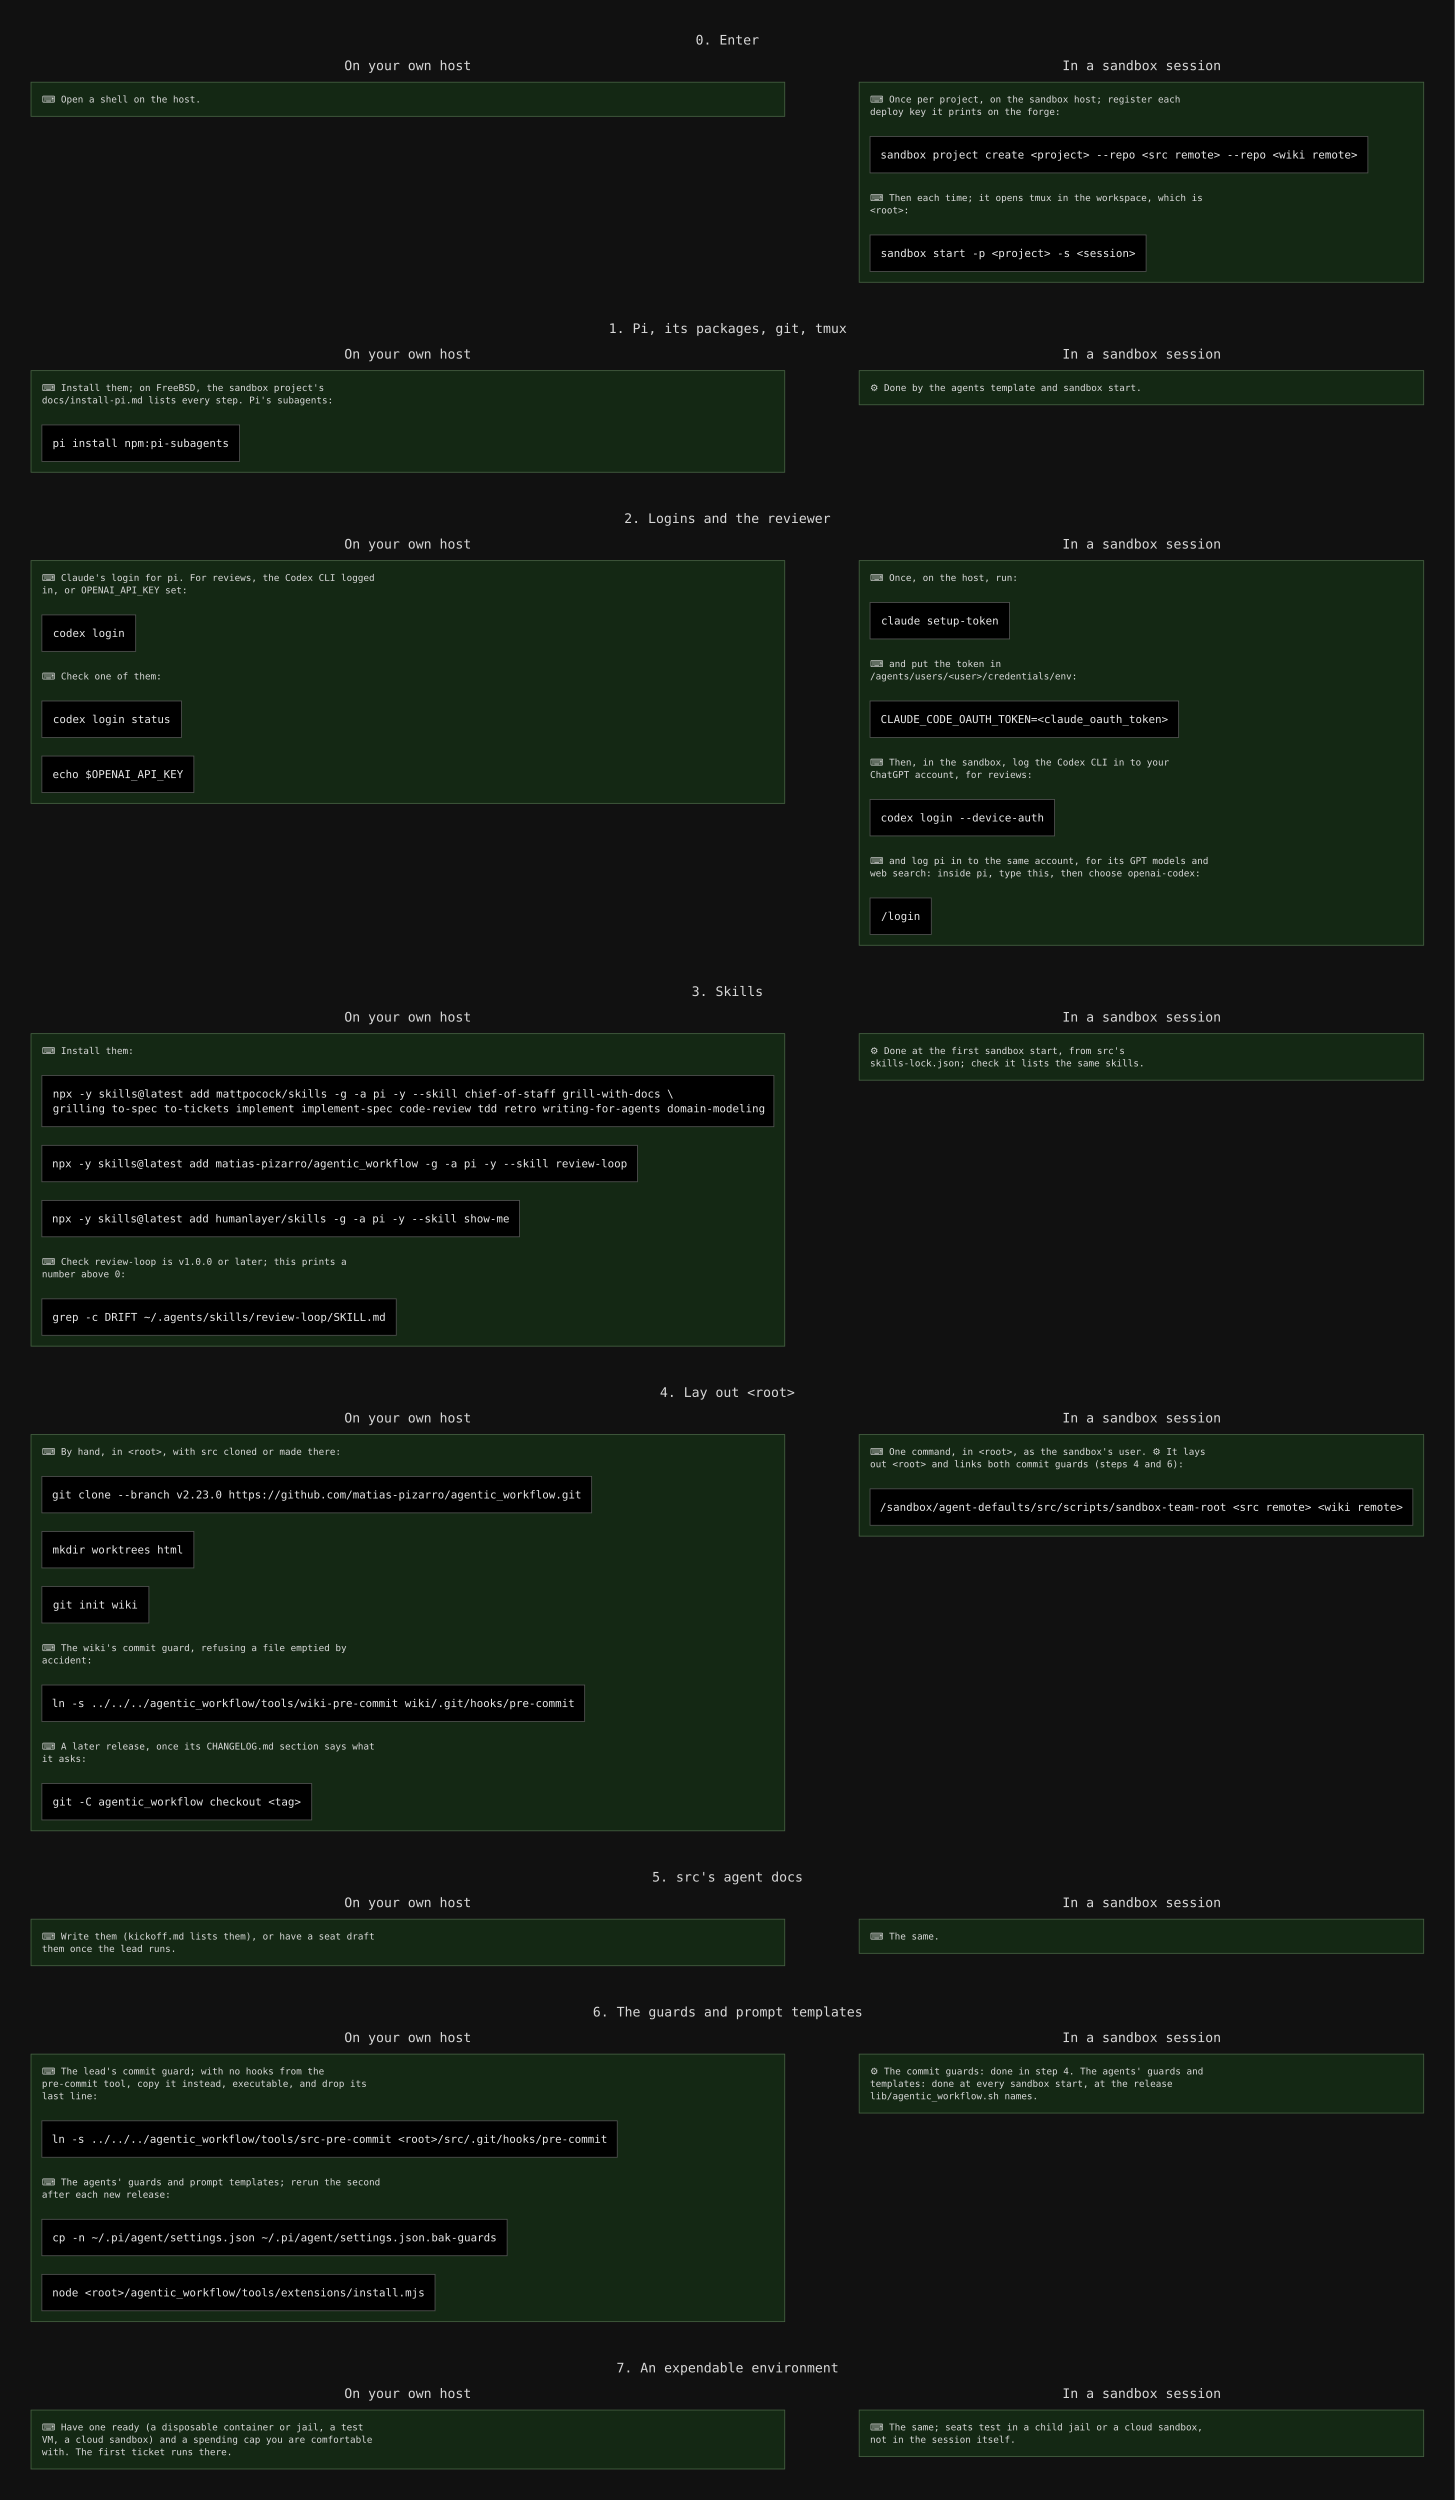
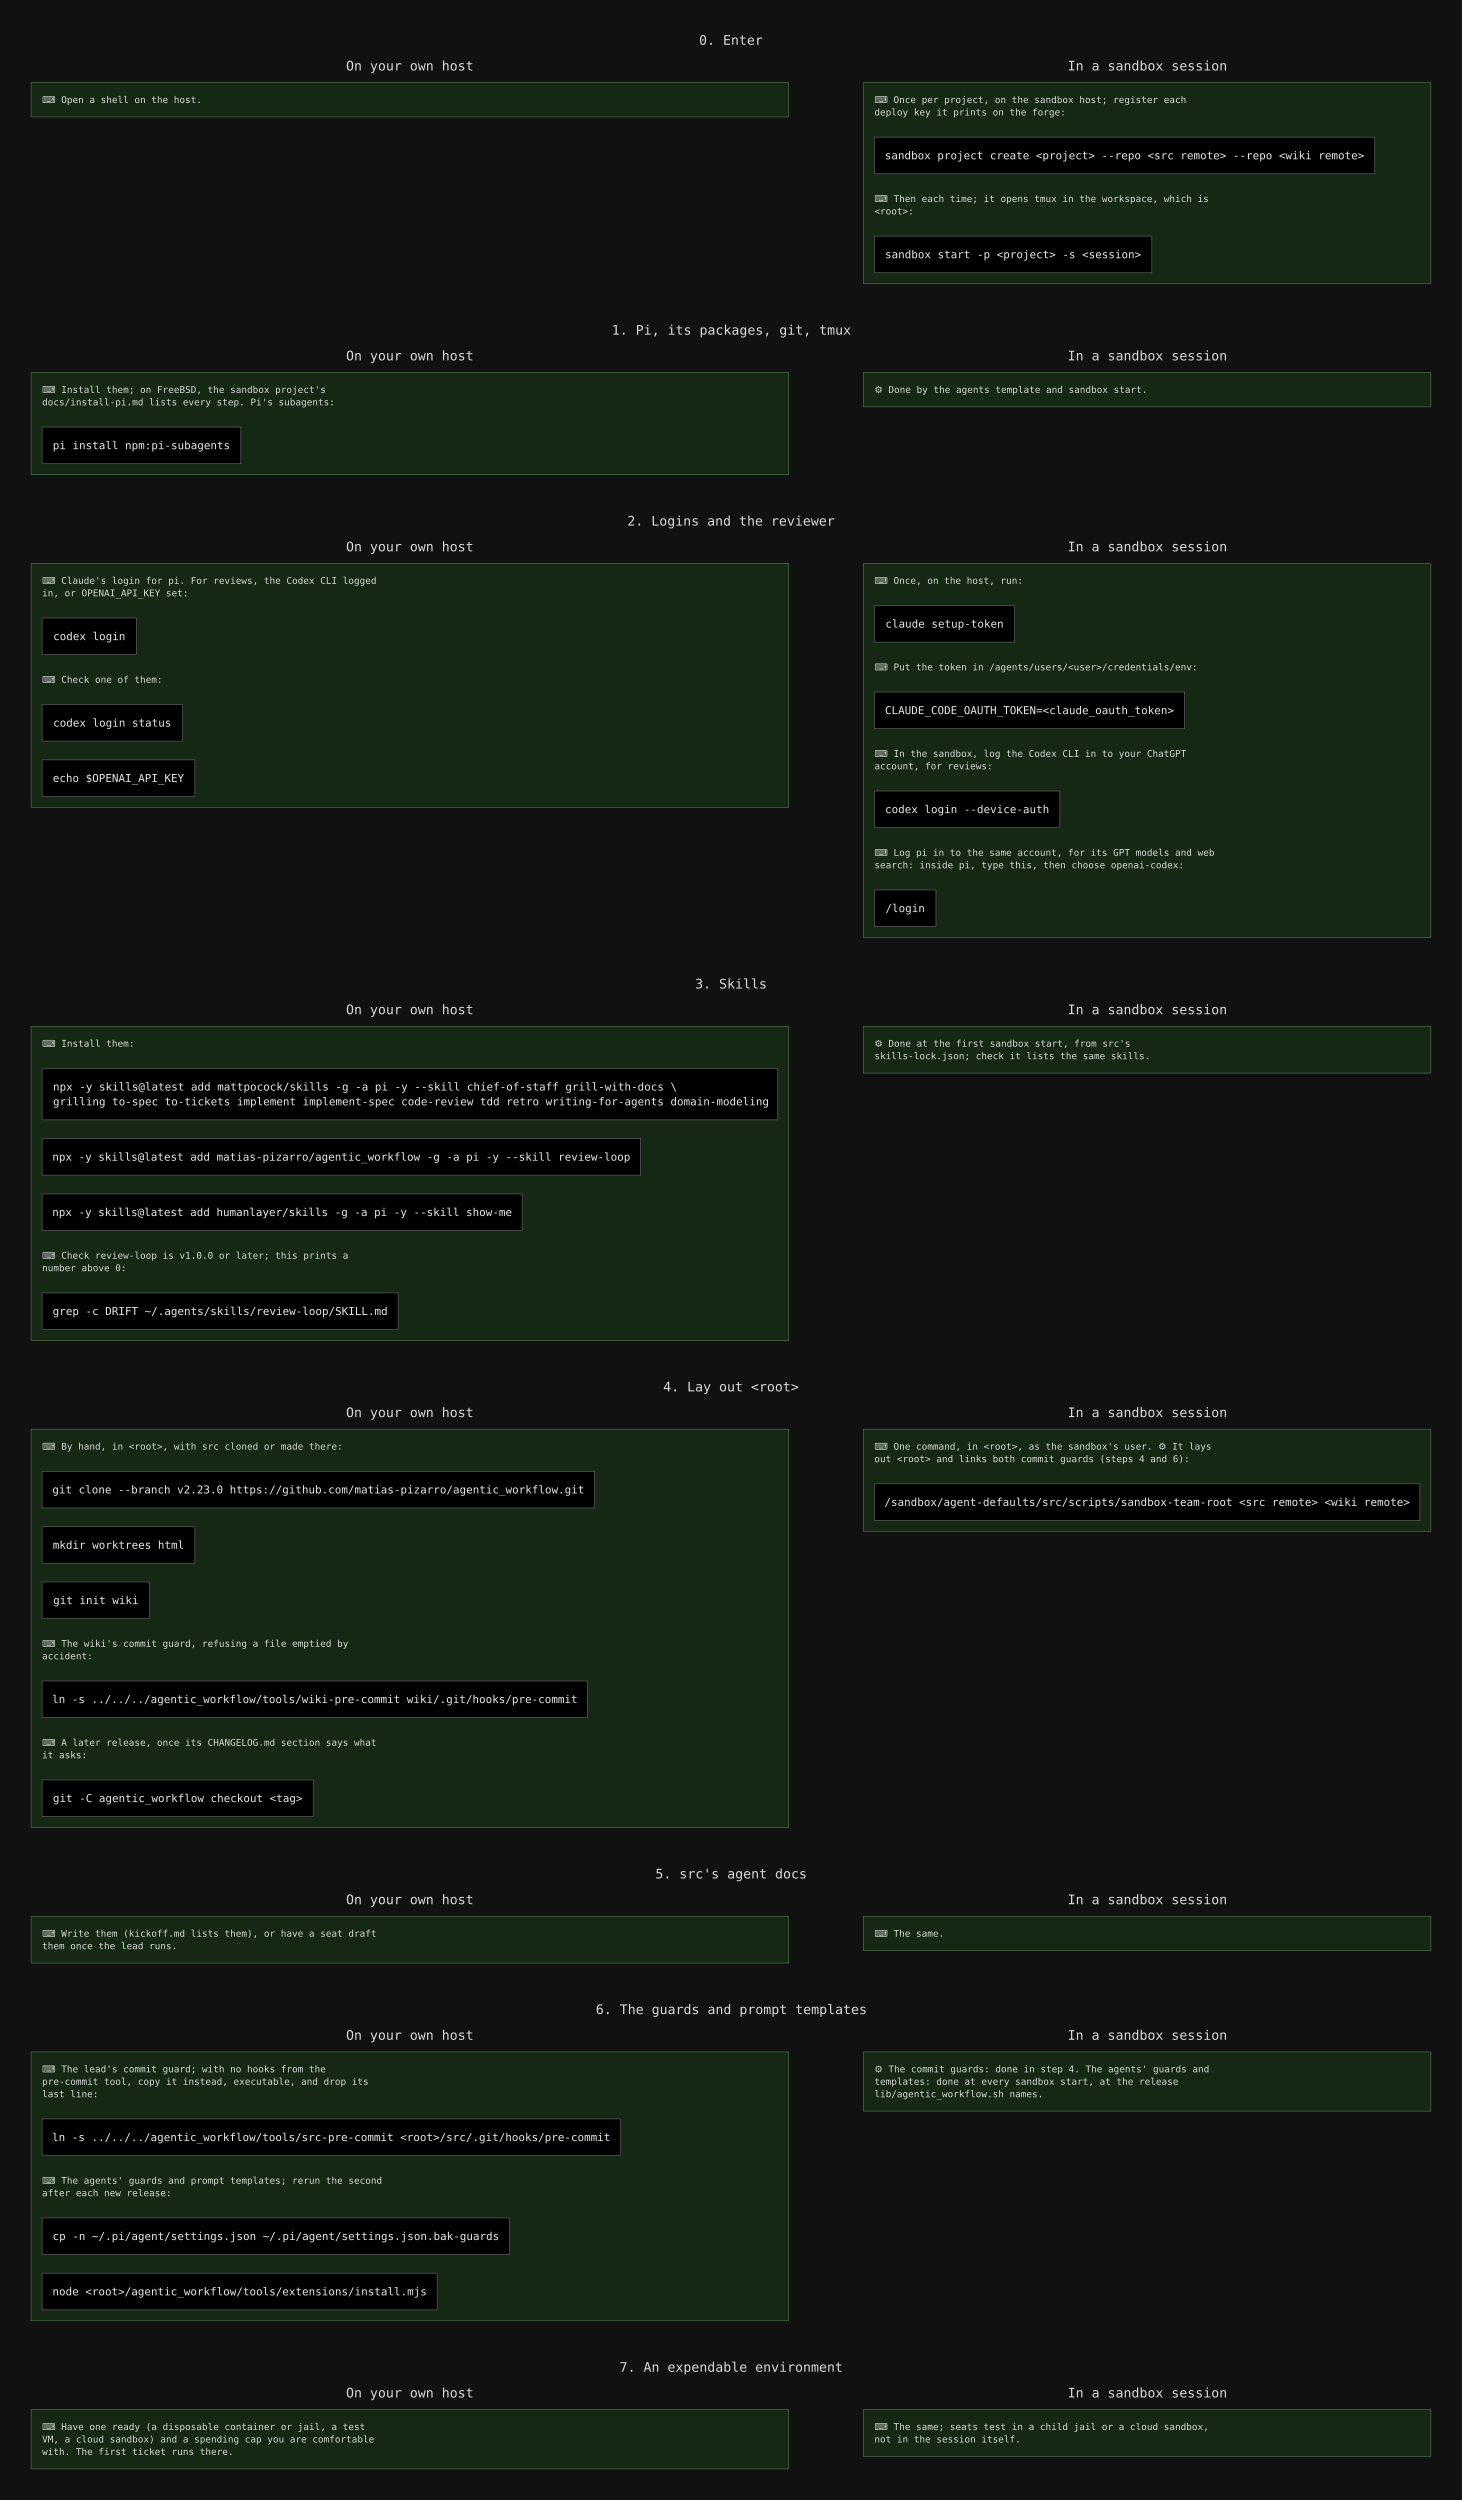
- <svg xmlns="http://www.w3.org/2000/svg" width="1876" height="3224" viewBox="0 0 1876 3224" font-family="'DejaVu Sans Mono', 'Menlo', 'Consolas', 'Liberation Mono', 'Courier New', monospace" font-size="14px">
+ <svg xmlns="http://www.w3.org/2000/svg" width="1876" height="3208" viewBox="0 0 1876 3208" font-family="'DejaVu Sans Mono', 'Menlo', 'Consolas', 'Liberation Mono', 'Courier New', monospace" font-size="14px">
  <defs>
  </defs>
-   <rect x="0" y="0" width="1876" height="3224" fill="#111111" />
+   <rect x="0" y="0" width="1876" height="3208" fill="#111111" />
  <g font-size="17px">
    <text x="897" y="57.45" fill="#d9d9d9" text-anchor="start">0. Enter</text>
  </g>
  <path d="M40 106 H1012 V150 H40 Z" fill="#142814" stroke="#486544" />
  <g font-size="17px">
    <text x="444" y="90.45" fill="#d9d9d9" text-anchor="start">On your own host</text>
  </g>
  <g font-size="12px">
    <text x="54" y="132.2" fill="#d9d9d9" text-anchor="start">⌨️ Open a shell on the host.</text>
  </g>
  <path d="M1108 106 H1836 V364 H1108 Z" fill="#142814" stroke="#486544" />
  <g font-size="17px">
    <text x="1370" y="90.45" fill="#d9d9d9" text-anchor="start">In a sandbox session</text>
  </g>
  <g font-size="12px">
    <text x="1122" y="132.2" fill="#d9d9d9" text-anchor="start">⌨️ Once per project, on the sandbox host; register each</text>
    <text x="1122" y="148.2" fill="#d9d9d9" text-anchor="start">deploy key it prints on the forge:</text>
  </g>
  <path d="M1122 176 H1764 V223 H1122 Z" fill="#000000" stroke="#555555" />
  <text x="1443" y="204.4" fill="#e8e8e8" text-anchor="middle">sandbox project create &lt;project&gt; --repo &lt;src remote&gt; --repo &lt;wiki remote&gt;</text>
  <g font-size="12px">
    <text x="1122" y="259.2" fill="#d9d9d9" text-anchor="start">⌨️ Then each time; it opens tmux in the workspace, which is</text>
    <text x="1122" y="275.2" fill="#d9d9d9" text-anchor="start">&lt;root&gt;:</text>
  </g>
  <path d="M1122 303 H1478 V350 H1122 Z" fill="#000000" stroke="#555555" />
  <text x="1300" y="331.4" fill="#e8e8e8" text-anchor="middle">sandbox start -p &lt;project&gt; -s &lt;session&gt;</text>
  <g font-size="17px">
    <text x="785" y="429.45" fill="#d9d9d9" text-anchor="start">1. Pi, its packages, git, tmux</text>
  </g>
  <path d="M40 478 H1012 V609 H40 Z" fill="#142814" stroke="#486544" />
  <g font-size="17px">
    <text x="444" y="462.45" fill="#d9d9d9" text-anchor="start">On your own host</text>
  </g>
  <g font-size="12px">
    <text x="54" y="504.2" fill="#d9d9d9" text-anchor="start">⌨️ Install them; on FreeBSD, the sandbox project's</text>
    <text x="54" y="520.2" fill="#d9d9d9" text-anchor="start">docs/install-pi.md lists every step. Pi's subagents:</text>
  </g>
  <path d="M54 548 H309 V595 H54 Z" fill="#000000" stroke="#555555" />
  <text x="181.5" y="576.4" fill="#e8e8e8" text-anchor="middle">pi install npm:pi-subagents</text>
  <path d="M1108 478 H1836 V522 H1108 Z" fill="#142814" stroke="#486544" />
  <g font-size="17px">
    <text x="1370" y="462.45" fill="#d9d9d9" text-anchor="start">In a sandbox session</text>
  </g>
  <g font-size="12px">
    <text x="1122" y="504.2" fill="#d9d9d9" text-anchor="start">⚙️ Done by the agents template and sandbox start.</text>
  </g>
  <g font-size="17px">
    <text x="805" y="674.45" fill="#d9d9d9" text-anchor="start">2. Logins and the reviewer</text>
  </g>
  <path d="M40 723 H1012 V1036 H40 Z" fill="#142814" stroke="#486544" />
  <g font-size="17px">
    <text x="444" y="707.45" fill="#d9d9d9" text-anchor="start">On your own host</text>
  </g>
  <g font-size="12px">
    <text x="54" y="749.2" fill="#d9d9d9" text-anchor="start">⌨️ Claude's login for pi. For reviews, the Codex CLI logged</text>
    <text x="54" y="765.2" fill="#d9d9d9" text-anchor="start">in, or OPENAI_API_KEY set:</text>
  </g>
  <path d="M54 793 H175 V840 H54 Z" fill="#000000" stroke="#555555" />
  <text x="114.5" y="821.4" fill="#e8e8e8" text-anchor="middle">codex login</text>
  <g font-size="12px">
    <text x="54" y="876.2" fill="#d9d9d9" text-anchor="start">⌨️ Check one of them:</text>
  </g>
  <path d="M54 904 H234 V951 H54 Z" fill="#000000" stroke="#555555" />
  <text x="144" y="932.4" fill="#e8e8e8" text-anchor="middle">codex login status</text>
  <path d="M54 975 H250 V1022 H54 Z" fill="#000000" stroke="#555555" />
  <text x="152" y="1003.4" fill="#e8e8e8" text-anchor="middle">echo $OPENAI_API_KEY</text>
-   <path d="M1108 723 H1836 V1219 H1108 Z" fill="#142814" stroke="#486544" />
+   <path d="M1108 723 H1836 V1203 H1108 Z" fill="#142814" stroke="#486544" />
  <g font-size="17px">
    <text x="1370" y="707.45" fill="#d9d9d9" text-anchor="start">In a sandbox session</text>
  </g>
  <g font-size="12px">
    <text x="1122" y="749.2" fill="#d9d9d9" text-anchor="start">⌨️ Once, on the host, run:</text>
  </g>
  <path d="M1122 777 H1302 V824 H1122 Z" fill="#000000" stroke="#555555" />
  <text x="1212" y="805.4" fill="#e8e8e8" text-anchor="middle">claude setup-token</text>
  <g font-size="12px">
-     <text x="1122" y="860.2" fill="#d9d9d9" text-anchor="start">⌨️ and put the token in</text>
-     <text x="1122" y="876.2" fill="#d9d9d9" text-anchor="start">/agents/users/&lt;user&gt;/credentials/env:</text>
-   </g>
-   <path d="M1122 904 H1520 V951 H1122 Z" fill="#000000" stroke="#555555" />
-   <text x="1321" y="932.4" fill="#e8e8e8" text-anchor="middle">CLAUDE_CODE_OAUTH_TOKEN=&lt;claude_oauth_token&gt;</text>
-   <g font-size="12px">
-     <text x="1122" y="987.2" fill="#d9d9d9" text-anchor="start">⌨️ Then, in the sandbox, log the Codex CLI in to your</text>
-     <text x="1122" y="1003.2" fill="#d9d9d9" text-anchor="start">ChatGPT account, for reviews:</text>
-   </g>
-   <path d="M1122 1031 H1360 V1078 H1122 Z" fill="#000000" stroke="#555555" />
-   <text x="1241" y="1059.4" fill="#e8e8e8" text-anchor="middle">codex login --device-auth</text>
-   <g font-size="12px">
-     <text x="1122" y="1114.2" fill="#d9d9d9" text-anchor="start">⌨️ and log pi in to the same account, for its GPT models and</text>
-     <text x="1122" y="1130.2" fill="#d9d9d9" text-anchor="start">web search: inside pi, type this, then choose openai-codex:</text>
-   </g>
-   <path d="M1122 1158 H1201 V1205 H1122 Z" fill="#000000" stroke="#555555" />
-   <text x="1161.5" y="1186.4" fill="#e8e8e8" text-anchor="middle">/login</text>
-   <g font-size="17px">
-     <text x="892" y="1284.45" fill="#d9d9d9" text-anchor="start">3. Skills</text>
-   </g>
-   <path d="M40 1333 H1012 V1736 H40 Z" fill="#142814" stroke="#486544" />
-   <g font-size="17px">
-     <text x="444" y="1317.45" fill="#d9d9d9" text-anchor="start">On your own host</text>
-   </g>
-   <g font-size="12px">
-     <text x="54" y="1359.2" fill="#d9d9d9" text-anchor="start">⌨️ Install them:</text>
-   </g>
-   <path d="M54 1387 H998 V1453 H54 Z" fill="#000000" stroke="#555555" />
-   <text x="68" y="1415.4" fill="#e8e8e8" text-anchor="start">npx -y skills@latest add mattpocock/skills -g -a pi -y --skill chief-of-staff grill-with-docs \</text>
-   <text x="68" y="1434.4" fill="#e8e8e8" text-anchor="start">grilling to-spec to-tickets implement implement-spec code-review tdd retro writing-for-agents domain-modeling</text>
-   <path d="M54 1477 H822 V1524 H54 Z" fill="#000000" stroke="#555555" />
-   <text x="438" y="1505.4" fill="#e8e8e8" text-anchor="middle">npx -y skills@latest add matias-pizarro/agentic_workflow -g -a pi -y --skill review-loop</text>
-   <path d="M54 1548 H670 V1595 H54 Z" fill="#000000" stroke="#555555" />
-   <text x="362" y="1576.4" fill="#e8e8e8" text-anchor="middle">npx -y skills@latest add humanlayer/skills -g -a pi -y --skill show-me</text>
-   <g font-size="12px">
-     <text x="54" y="1631.2" fill="#d9d9d9" text-anchor="start">⌨️ Check review-loop is v1.0.0 or later; this prints a</text>
-     <text x="54" y="1647.2" fill="#d9d9d9" text-anchor="start">number above 0:</text>
-   </g>
-   <path d="M54 1675 H511 V1722 H54 Z" fill="#000000" stroke="#555555" />
-   <text x="282.5" y="1703.4" fill="#e8e8e8" text-anchor="middle">grep -c DRIFT ~/.agents/skills/review-loop/SKILL.md</text>
-   <path d="M1108 1333 H1836 V1393 H1108 Z" fill="#142814" stroke="#486544" />
-   <g font-size="17px">
-     <text x="1370" y="1317.45" fill="#d9d9d9" text-anchor="start">In a sandbox session</text>
-   </g>
-   <g font-size="12px">
-     <text x="1122" y="1359.2" fill="#d9d9d9" text-anchor="start">⚙️ Done at the first sandbox start, from src's</text>
-     <text x="1122" y="1375.2" fill="#d9d9d9" text-anchor="start">skills-lock.json; check it lists the same skills.</text>
-   </g>
-   <g font-size="17px">
-     <text x="851" y="1801.45" fill="#d9d9d9" text-anchor="start">4. Lay out &lt;root&gt;</text>
-   </g>
-   <path d="M40 1850 H1012 V2361 H40 Z" fill="#142814" stroke="#486544" />
-   <g font-size="17px">
-     <text x="444" y="1834.45" fill="#d9d9d9" text-anchor="start">On your own host</text>
-   </g>
-   <g font-size="12px">
-     <text x="54" y="1876.2" fill="#d9d9d9" text-anchor="start">⌨️ By hand, in &lt;root&gt;, with src cloned or made there:</text>
-   </g>
-   <path d="M54 1904 H763 V1951 H54 Z" fill="#000000" stroke="#555555" />
-   <text x="408.5" y="1932.4" fill="#e8e8e8" text-anchor="middle">git clone --branch v2.23.0 https://github.com/matias-pizarro/agentic_workflow.git</text>
-   <path d="M54 1975 H250 V2022 H54 Z" fill="#000000" stroke="#555555" />
-   <text x="152" y="2003.4" fill="#e8e8e8" text-anchor="middle">mkdir worktrees html</text>
-   <path d="M54 2046 H192 V2093 H54 Z" fill="#000000" stroke="#555555" />
-   <text x="123" y="2074.4" fill="#e8e8e8" text-anchor="middle">git init wiki</text>
-   <g font-size="12px">
-     <text x="54" y="2129.2" fill="#d9d9d9" text-anchor="start">⌨️ The wiki's commit guard, refusing a file emptied by</text>
-     <text x="54" y="2145.2" fill="#d9d9d9" text-anchor="start">accident:</text>
-   </g>
-   <path d="M54 2173 H754 V2220 H54 Z" fill="#000000" stroke="#555555" />
-   <text x="404" y="2201.4" fill="#e8e8e8" text-anchor="middle">ln -s ../../../agentic_workflow/tools/wiki-pre-commit wiki/.git/hooks/pre-commit</text>
-   <g font-size="12px">
-     <text x="54" y="2256.2" fill="#d9d9d9" text-anchor="start">⌨️ A later release, once its CHANGELOG.md section says what</text>
-     <text x="54" y="2272.2" fill="#d9d9d9" text-anchor="start">it asks:</text>
-   </g>
-   <path d="M54 2300 H402 V2347 H54 Z" fill="#000000" stroke="#555555" />
-   <text x="228" y="2328.4" fill="#e8e8e8" text-anchor="middle">git -C agentic_workflow checkout &lt;tag&gt;</text>
-   <path d="M1108 1850 H1836 V1981 H1108 Z" fill="#142814" stroke="#486544" />
-   <g font-size="17px">
-     <text x="1370" y="1834.45" fill="#d9d9d9" text-anchor="start">In a sandbox session</text>
-   </g>
-   <g font-size="12px">
-     <text x="1122" y="1876.2" fill="#d9d9d9" text-anchor="start">⌨️ One command, in &lt;root&gt;, as the sandbox's user. ⚙️ It lays</text>
-     <text x="1122" y="1892.2" fill="#d9d9d9" text-anchor="start">out &lt;root&gt; and links both commit guards (steps 4 and 6):</text>
-   </g>
-   <path d="M1122 1920 H1822 V1967 H1122 Z" fill="#000000" stroke="#555555" />
-   <text x="1472" y="1948.4" fill="#e8e8e8" text-anchor="middle">/sandbox/agent-defaults/src/scripts/sandbox-team-root &lt;src remote&gt; &lt;wiki remote&gt;</text>
-   <g font-size="17px">
-     <text x="841" y="2426.45" fill="#d9d9d9" text-anchor="start">5. src's agent docs</text>
-   </g>
-   <path d="M40 2475 H1012 V2535 H40 Z" fill="#142814" stroke="#486544" />
-   <g font-size="17px">
-     <text x="444" y="2459.45" fill="#d9d9d9" text-anchor="start">On your own host</text>
-   </g>
-   <g font-size="12px">
-     <text x="54" y="2501.2" fill="#d9d9d9" text-anchor="start">⌨️ Write them (kickoff.md lists them), or have a seat draft</text>
-     <text x="54" y="2517.2" fill="#d9d9d9" text-anchor="start">them once the lead runs.</text>
-   </g>
-   <path d="M1108 2475 H1836 V2519 H1108 Z" fill="#142814" stroke="#486544" />
-   <g font-size="17px">
-     <text x="1370" y="2459.45" fill="#d9d9d9" text-anchor="start">In a sandbox session</text>
-   </g>
-   <g font-size="12px">
-     <text x="1122" y="2501.2" fill="#d9d9d9" text-anchor="start">⌨️ The same.</text>
-   </g>
-   <g font-size="17px">
-     <text x="764.5" y="2600.45" fill="#d9d9d9" text-anchor="start">6. The guards and prompt templates</text>
-   </g>
-   <path d="M40 2649 H1012 V2994 H40 Z" fill="#142814" stroke="#486544" />
-   <g font-size="17px">
-     <text x="444" y="2633.45" fill="#d9d9d9" text-anchor="start">On your own host</text>
-   </g>
-   <g font-size="12px">
-     <text x="54" y="2675.2" fill="#d9d9d9" text-anchor="start">⌨️ The lead's commit guard; with no hooks from the</text>
-     <text x="54" y="2691.2" fill="#d9d9d9" text-anchor="start">pre-commit tool, copy it instead, executable, and drop its</text>
-     <text x="54" y="2707.2" fill="#d9d9d9" text-anchor="start">last line:</text>
-   </g>
-   <path d="M54 2735 H796 V2782 H54 Z" fill="#000000" stroke="#555555" />
-   <text x="425" y="2763.4" fill="#e8e8e8" text-anchor="middle">ln -s ../../../agentic_workflow/tools/src-pre-commit &lt;root&gt;/src/.git/hooks/pre-commit</text>
-   <g font-size="12px">
-     <text x="54" y="2818.2" fill="#d9d9d9" text-anchor="start">⌨️ The agents' guards and prompt templates; rerun the second</text>
-     <text x="54" y="2834.2" fill="#d9d9d9" text-anchor="start">after each new release:</text>
-   </g>
-   <path d="M54 2862 H654 V2909 H54 Z" fill="#000000" stroke="#555555" />
-   <text x="354" y="2890.4" fill="#e8e8e8" text-anchor="middle">cp -n ~/.pi/agent/settings.json ~/.pi/agent/settings.json.bak-guards</text>
-   <path d="M54 2933 H561 V2980 H54 Z" fill="#000000" stroke="#555555" />
-   <text x="307.5" y="2961.4" fill="#e8e8e8" text-anchor="middle">node &lt;root&gt;/agentic_workflow/tools/extensions/install.mjs</text>
-   <path d="M1108 2649 H1836 V2725 H1108 Z" fill="#142814" stroke="#486544" />
-   <g font-size="17px">
-     <text x="1370" y="2633.45" fill="#d9d9d9" text-anchor="start">In a sandbox session</text>
-   </g>
-   <g font-size="12px">
-     <text x="1122" y="2675.2" fill="#d9d9d9" text-anchor="start">⚙️ The commit guards: done in step 4. The agents' guards and</text>
-     <text x="1122" y="2691.2" fill="#d9d9d9" text-anchor="start">templates: done at every sandbox start, at the release</text>
-     <text x="1122" y="2707.2" fill="#d9d9d9" text-anchor="start">lib/agentic_workflow.sh names.</text>
-   </g>
-   <g font-size="17px">
-     <text x="795" y="3059.45" fill="#d9d9d9" text-anchor="start">7. An expendable environment</text>
-   </g>
-   <path d="M40 3108 H1012 V3184 H40 Z" fill="#142814" stroke="#486544" />
-   <g font-size="17px">
-     <text x="444" y="3092.45" fill="#d9d9d9" text-anchor="start">On your own host</text>
-   </g>
-   <g font-size="12px">
-     <text x="54" y="3134.2" fill="#d9d9d9" text-anchor="start">⌨️ Have one ready (a disposable container or jail, a test</text>
-     <text x="54" y="3150.2" fill="#d9d9d9" text-anchor="start">VM, a cloud sandbox) and a spending cap you are comfortable</text>
-     <text x="54" y="3166.2" fill="#d9d9d9" text-anchor="start">with. The first ticket runs there.</text>
-   </g>
-   <path d="M1108 3108 H1836 V3168 H1108 Z" fill="#142814" stroke="#486544" />
-   <g font-size="17px">
-     <text x="1370" y="3092.45" fill="#d9d9d9" text-anchor="start">In a sandbox session</text>
-   </g>
-   <g font-size="12px">
-     <text x="1122" y="3134.2" fill="#d9d9d9" text-anchor="start">⌨️ The same; seats test in a child jail or a cloud sandbox,</text>
-     <text x="1122" y="3150.2" fill="#d9d9d9" text-anchor="start">not in the session itself.</text>
+     <text x="1122" y="860.2" fill="#d9d9d9" text-anchor="start">⌨️ Put the token in /agents/users/&lt;user&gt;/credentials/env:</text>
+   </g>
+   <path d="M1122 888 H1520 V935 H1122 Z" fill="#000000" stroke="#555555" />
+   <text x="1321" y="916.4" fill="#e8e8e8" text-anchor="middle">CLAUDE_CODE_OAUTH_TOKEN=&lt;claude_oauth_token&gt;</text>
+   <g font-size="12px">
+     <text x="1122" y="971.2" fill="#d9d9d9" text-anchor="start">⌨️ In the sandbox, log the Codex CLI in to your ChatGPT</text>
+     <text x="1122" y="987.2" fill="#d9d9d9" text-anchor="start">account, for reviews:</text>
+   </g>
+   <path d="M1122 1015 H1360 V1062 H1122 Z" fill="#000000" stroke="#555555" />
+   <text x="1241" y="1043.4" fill="#e8e8e8" text-anchor="middle">codex login --device-auth</text>
+   <g font-size="12px">
+     <text x="1122" y="1098.2" fill="#d9d9d9" text-anchor="start">⌨️ Log pi in to the same account, for its GPT models and web</text>
+     <text x="1122" y="1114.2" fill="#d9d9d9" text-anchor="start">search: inside pi, type this, then choose openai-codex:</text>
+   </g>
+   <path d="M1122 1142 H1201 V1189 H1122 Z" fill="#000000" stroke="#555555" />
+   <text x="1161.5" y="1170.4" fill="#e8e8e8" text-anchor="middle">/login</text>
+   <g font-size="17px">
+     <text x="892" y="1268.45" fill="#d9d9d9" text-anchor="start">3. Skills</text>
+   </g>
+   <path d="M40 1317 H1012 V1720 H40 Z" fill="#142814" stroke="#486544" />
+   <g font-size="17px">
+     <text x="444" y="1301.45" fill="#d9d9d9" text-anchor="start">On your own host</text>
+   </g>
+   <g font-size="12px">
+     <text x="54" y="1343.2" fill="#d9d9d9" text-anchor="start">⌨️ Install them:</text>
+   </g>
+   <path d="M54 1371 H998 V1437 H54 Z" fill="#000000" stroke="#555555" />
+   <text x="68" y="1399.4" fill="#e8e8e8" text-anchor="start">npx -y skills@latest add mattpocock/skills -g -a pi -y --skill chief-of-staff grill-with-docs \</text>
+   <text x="68" y="1418.4" fill="#e8e8e8" text-anchor="start">grilling to-spec to-tickets implement implement-spec code-review tdd retro writing-for-agents domain-modeling</text>
+   <path d="M54 1461 H822 V1508 H54 Z" fill="#000000" stroke="#555555" />
+   <text x="438" y="1489.4" fill="#e8e8e8" text-anchor="middle">npx -y skills@latest add matias-pizarro/agentic_workflow -g -a pi -y --skill review-loop</text>
+   <path d="M54 1532 H670 V1579 H54 Z" fill="#000000" stroke="#555555" />
+   <text x="362" y="1560.4" fill="#e8e8e8" text-anchor="middle">npx -y skills@latest add humanlayer/skills -g -a pi -y --skill show-me</text>
+   <g font-size="12px">
+     <text x="54" y="1615.2" fill="#d9d9d9" text-anchor="start">⌨️ Check review-loop is v1.0.0 or later; this prints a</text>
+     <text x="54" y="1631.2" fill="#d9d9d9" text-anchor="start">number above 0:</text>
+   </g>
+   <path d="M54 1659 H511 V1706 H54 Z" fill="#000000" stroke="#555555" />
+   <text x="282.5" y="1687.4" fill="#e8e8e8" text-anchor="middle">grep -c DRIFT ~/.agents/skills/review-loop/SKILL.md</text>
+   <path d="M1108 1317 H1836 V1377 H1108 Z" fill="#142814" stroke="#486544" />
+   <g font-size="17px">
+     <text x="1370" y="1301.45" fill="#d9d9d9" text-anchor="start">In a sandbox session</text>
+   </g>
+   <g font-size="12px">
+     <text x="1122" y="1343.2" fill="#d9d9d9" text-anchor="start">⚙️ Done at the first sandbox start, from src's</text>
+     <text x="1122" y="1359.2" fill="#d9d9d9" text-anchor="start">skills-lock.json; check it lists the same skills.</text>
+   </g>
+   <g font-size="17px">
+     <text x="851" y="1785.45" fill="#d9d9d9" text-anchor="start">4. Lay out &lt;root&gt;</text>
+   </g>
+   <path d="M40 1834 H1012 V2345 H40 Z" fill="#142814" stroke="#486544" />
+   <g font-size="17px">
+     <text x="444" y="1818.45" fill="#d9d9d9" text-anchor="start">On your own host</text>
+   </g>
+   <g font-size="12px">
+     <text x="54" y="1860.2" fill="#d9d9d9" text-anchor="start">⌨️ By hand, in &lt;root&gt;, with src cloned or made there:</text>
+   </g>
+   <path d="M54 1888 H763 V1935 H54 Z" fill="#000000" stroke="#555555" />
+   <text x="408.5" y="1916.4" fill="#e8e8e8" text-anchor="middle">git clone --branch v2.23.0 https://github.com/matias-pizarro/agentic_workflow.git</text>
+   <path d="M54 1959 H250 V2006 H54 Z" fill="#000000" stroke="#555555" />
+   <text x="152" y="1987.4" fill="#e8e8e8" text-anchor="middle">mkdir worktrees html</text>
+   <path d="M54 2030 H192 V2077 H54 Z" fill="#000000" stroke="#555555" />
+   <text x="123" y="2058.4" fill="#e8e8e8" text-anchor="middle">git init wiki</text>
+   <g font-size="12px">
+     <text x="54" y="2113.2" fill="#d9d9d9" text-anchor="start">⌨️ The wiki's commit guard, refusing a file emptied by</text>
+     <text x="54" y="2129.2" fill="#d9d9d9" text-anchor="start">accident:</text>
+   </g>
+   <path d="M54 2157 H754 V2204 H54 Z" fill="#000000" stroke="#555555" />
+   <text x="404" y="2185.4" fill="#e8e8e8" text-anchor="middle">ln -s ../../../agentic_workflow/tools/wiki-pre-commit wiki/.git/hooks/pre-commit</text>
+   <g font-size="12px">
+     <text x="54" y="2240.2" fill="#d9d9d9" text-anchor="start">⌨️ A later release, once its CHANGELOG.md section says what</text>
+     <text x="54" y="2256.2" fill="#d9d9d9" text-anchor="start">it asks:</text>
+   </g>
+   <path d="M54 2284 H402 V2331 H54 Z" fill="#000000" stroke="#555555" />
+   <text x="228" y="2312.4" fill="#e8e8e8" text-anchor="middle">git -C agentic_workflow checkout &lt;tag&gt;</text>
+   <path d="M1108 1834 H1836 V1965 H1108 Z" fill="#142814" stroke="#486544" />
+   <g font-size="17px">
+     <text x="1370" y="1818.45" fill="#d9d9d9" text-anchor="start">In a sandbox session</text>
+   </g>
+   <g font-size="12px">
+     <text x="1122" y="1860.2" fill="#d9d9d9" text-anchor="start">⌨️ One command, in &lt;root&gt;, as the sandbox's user. ⚙️ It lays</text>
+     <text x="1122" y="1876.2" fill="#d9d9d9" text-anchor="start">out &lt;root&gt; and links both commit guards (steps 4 and 6):</text>
+   </g>
+   <path d="M1122 1904 H1822 V1951 H1122 Z" fill="#000000" stroke="#555555" />
+   <text x="1472" y="1932.4" fill="#e8e8e8" text-anchor="middle">/sandbox/agent-defaults/src/scripts/sandbox-team-root &lt;src remote&gt; &lt;wiki remote&gt;</text>
+   <g font-size="17px">
+     <text x="841" y="2410.45" fill="#d9d9d9" text-anchor="start">5. src's agent docs</text>
+   </g>
+   <path d="M40 2459 H1012 V2519 H40 Z" fill="#142814" stroke="#486544" />
+   <g font-size="17px">
+     <text x="444" y="2443.45" fill="#d9d9d9" text-anchor="start">On your own host</text>
+   </g>
+   <g font-size="12px">
+     <text x="54" y="2485.2" fill="#d9d9d9" text-anchor="start">⌨️ Write them (kickoff.md lists them), or have a seat draft</text>
+     <text x="54" y="2501.2" fill="#d9d9d9" text-anchor="start">them once the lead runs.</text>
+   </g>
+   <path d="M1108 2459 H1836 V2503 H1108 Z" fill="#142814" stroke="#486544" />
+   <g font-size="17px">
+     <text x="1370" y="2443.45" fill="#d9d9d9" text-anchor="start">In a sandbox session</text>
+   </g>
+   <g font-size="12px">
+     <text x="1122" y="2485.2" fill="#d9d9d9" text-anchor="start">⌨️ The same.</text>
+   </g>
+   <g font-size="17px">
+     <text x="764.5" y="2584.45" fill="#d9d9d9" text-anchor="start">6. The guards and prompt templates</text>
+   </g>
+   <path d="M40 2633 H1012 V2978 H40 Z" fill="#142814" stroke="#486544" />
+   <g font-size="17px">
+     <text x="444" y="2617.45" fill="#d9d9d9" text-anchor="start">On your own host</text>
+   </g>
+   <g font-size="12px">
+     <text x="54" y="2659.2" fill="#d9d9d9" text-anchor="start">⌨️ The lead's commit guard; with no hooks from the</text>
+     <text x="54" y="2675.2" fill="#d9d9d9" text-anchor="start">pre-commit tool, copy it instead, executable, and drop its</text>
+     <text x="54" y="2691.2" fill="#d9d9d9" text-anchor="start">last line:</text>
+   </g>
+   <path d="M54 2719 H796 V2766 H54 Z" fill="#000000" stroke="#555555" />
+   <text x="425" y="2747.4" fill="#e8e8e8" text-anchor="middle">ln -s ../../../agentic_workflow/tools/src-pre-commit &lt;root&gt;/src/.git/hooks/pre-commit</text>
+   <g font-size="12px">
+     <text x="54" y="2802.2" fill="#d9d9d9" text-anchor="start">⌨️ The agents' guards and prompt templates; rerun the second</text>
+     <text x="54" y="2818.2" fill="#d9d9d9" text-anchor="start">after each new release:</text>
+   </g>
+   <path d="M54 2846 H654 V2893 H54 Z" fill="#000000" stroke="#555555" />
+   <text x="354" y="2874.4" fill="#e8e8e8" text-anchor="middle">cp -n ~/.pi/agent/settings.json ~/.pi/agent/settings.json.bak-guards</text>
+   <path d="M54 2917 H561 V2964 H54 Z" fill="#000000" stroke="#555555" />
+   <text x="307.5" y="2945.4" fill="#e8e8e8" text-anchor="middle">node &lt;root&gt;/agentic_workflow/tools/extensions/install.mjs</text>
+   <path d="M1108 2633 H1836 V2709 H1108 Z" fill="#142814" stroke="#486544" />
+   <g font-size="17px">
+     <text x="1370" y="2617.45" fill="#d9d9d9" text-anchor="start">In a sandbox session</text>
+   </g>
+   <g font-size="12px">
+     <text x="1122" y="2659.2" fill="#d9d9d9" text-anchor="start">⚙️ The commit guards: done in step 4. The agents' guards and</text>
+     <text x="1122" y="2675.2" fill="#d9d9d9" text-anchor="start">templates: done at every sandbox start, at the release</text>
+     <text x="1122" y="2691.2" fill="#d9d9d9" text-anchor="start">lib/agentic_workflow.sh names.</text>
+   </g>
+   <g font-size="17px">
+     <text x="795" y="3043.45" fill="#d9d9d9" text-anchor="start">7. An expendable environment</text>
+   </g>
+   <path d="M40 3092 H1012 V3168 H40 Z" fill="#142814" stroke="#486544" />
+   <g font-size="17px">
+     <text x="444" y="3076.45" fill="#d9d9d9" text-anchor="start">On your own host</text>
+   </g>
+   <g font-size="12px">
+     <text x="54" y="3118.2" fill="#d9d9d9" text-anchor="start">⌨️ Have one ready (a disposable container or jail, a test</text>
+     <text x="54" y="3134.2" fill="#d9d9d9" text-anchor="start">VM, a cloud sandbox) and a spending cap you are comfortable</text>
+     <text x="54" y="3150.2" fill="#d9d9d9" text-anchor="start">with. The first ticket runs there.</text>
+   </g>
+   <path d="M1108 3092 H1836 V3152 H1108 Z" fill="#142814" stroke="#486544" />
+   <g font-size="17px">
+     <text x="1370" y="3076.45" fill="#d9d9d9" text-anchor="start">In a sandbox session</text>
+   </g>
+   <g font-size="12px">
+     <text x="1122" y="3118.2" fill="#d9d9d9" text-anchor="start">⌨️ The same; seats test in a child jail or a cloud sandbox,</text>
+     <text x="1122" y="3134.2" fill="#d9d9d9" text-anchor="start">not in the session itself.</text>
  </g>
</svg>
